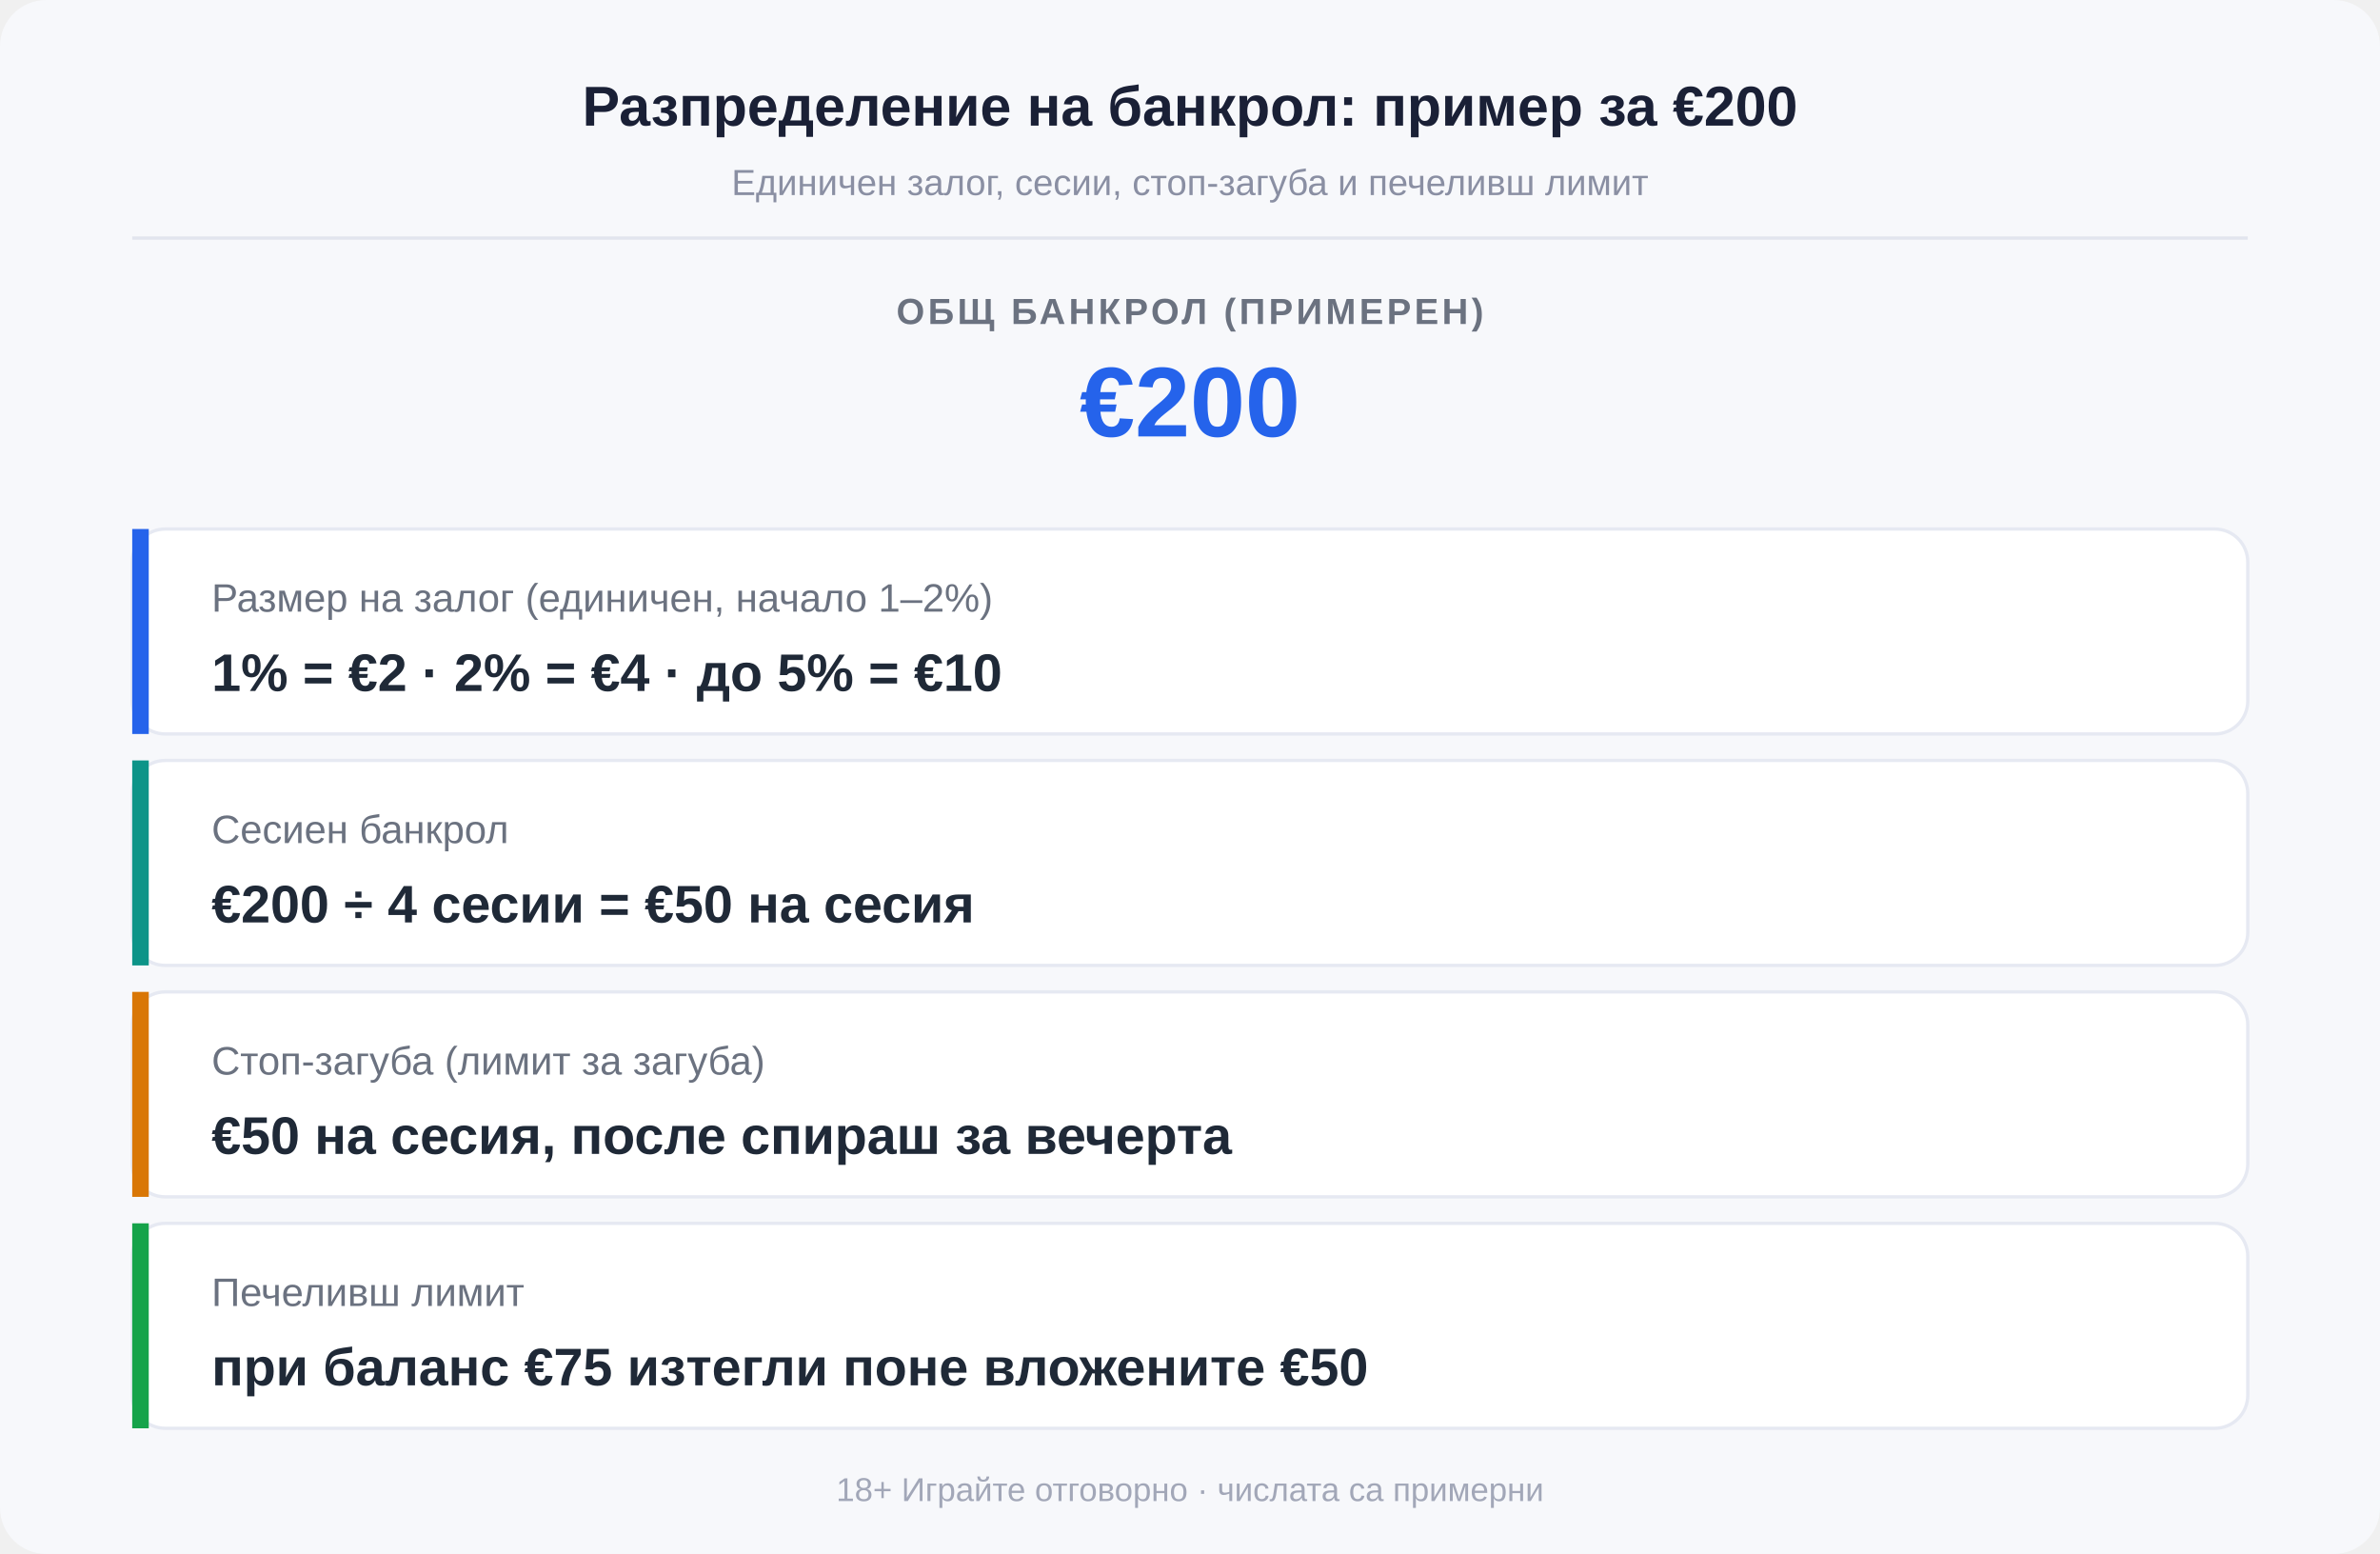
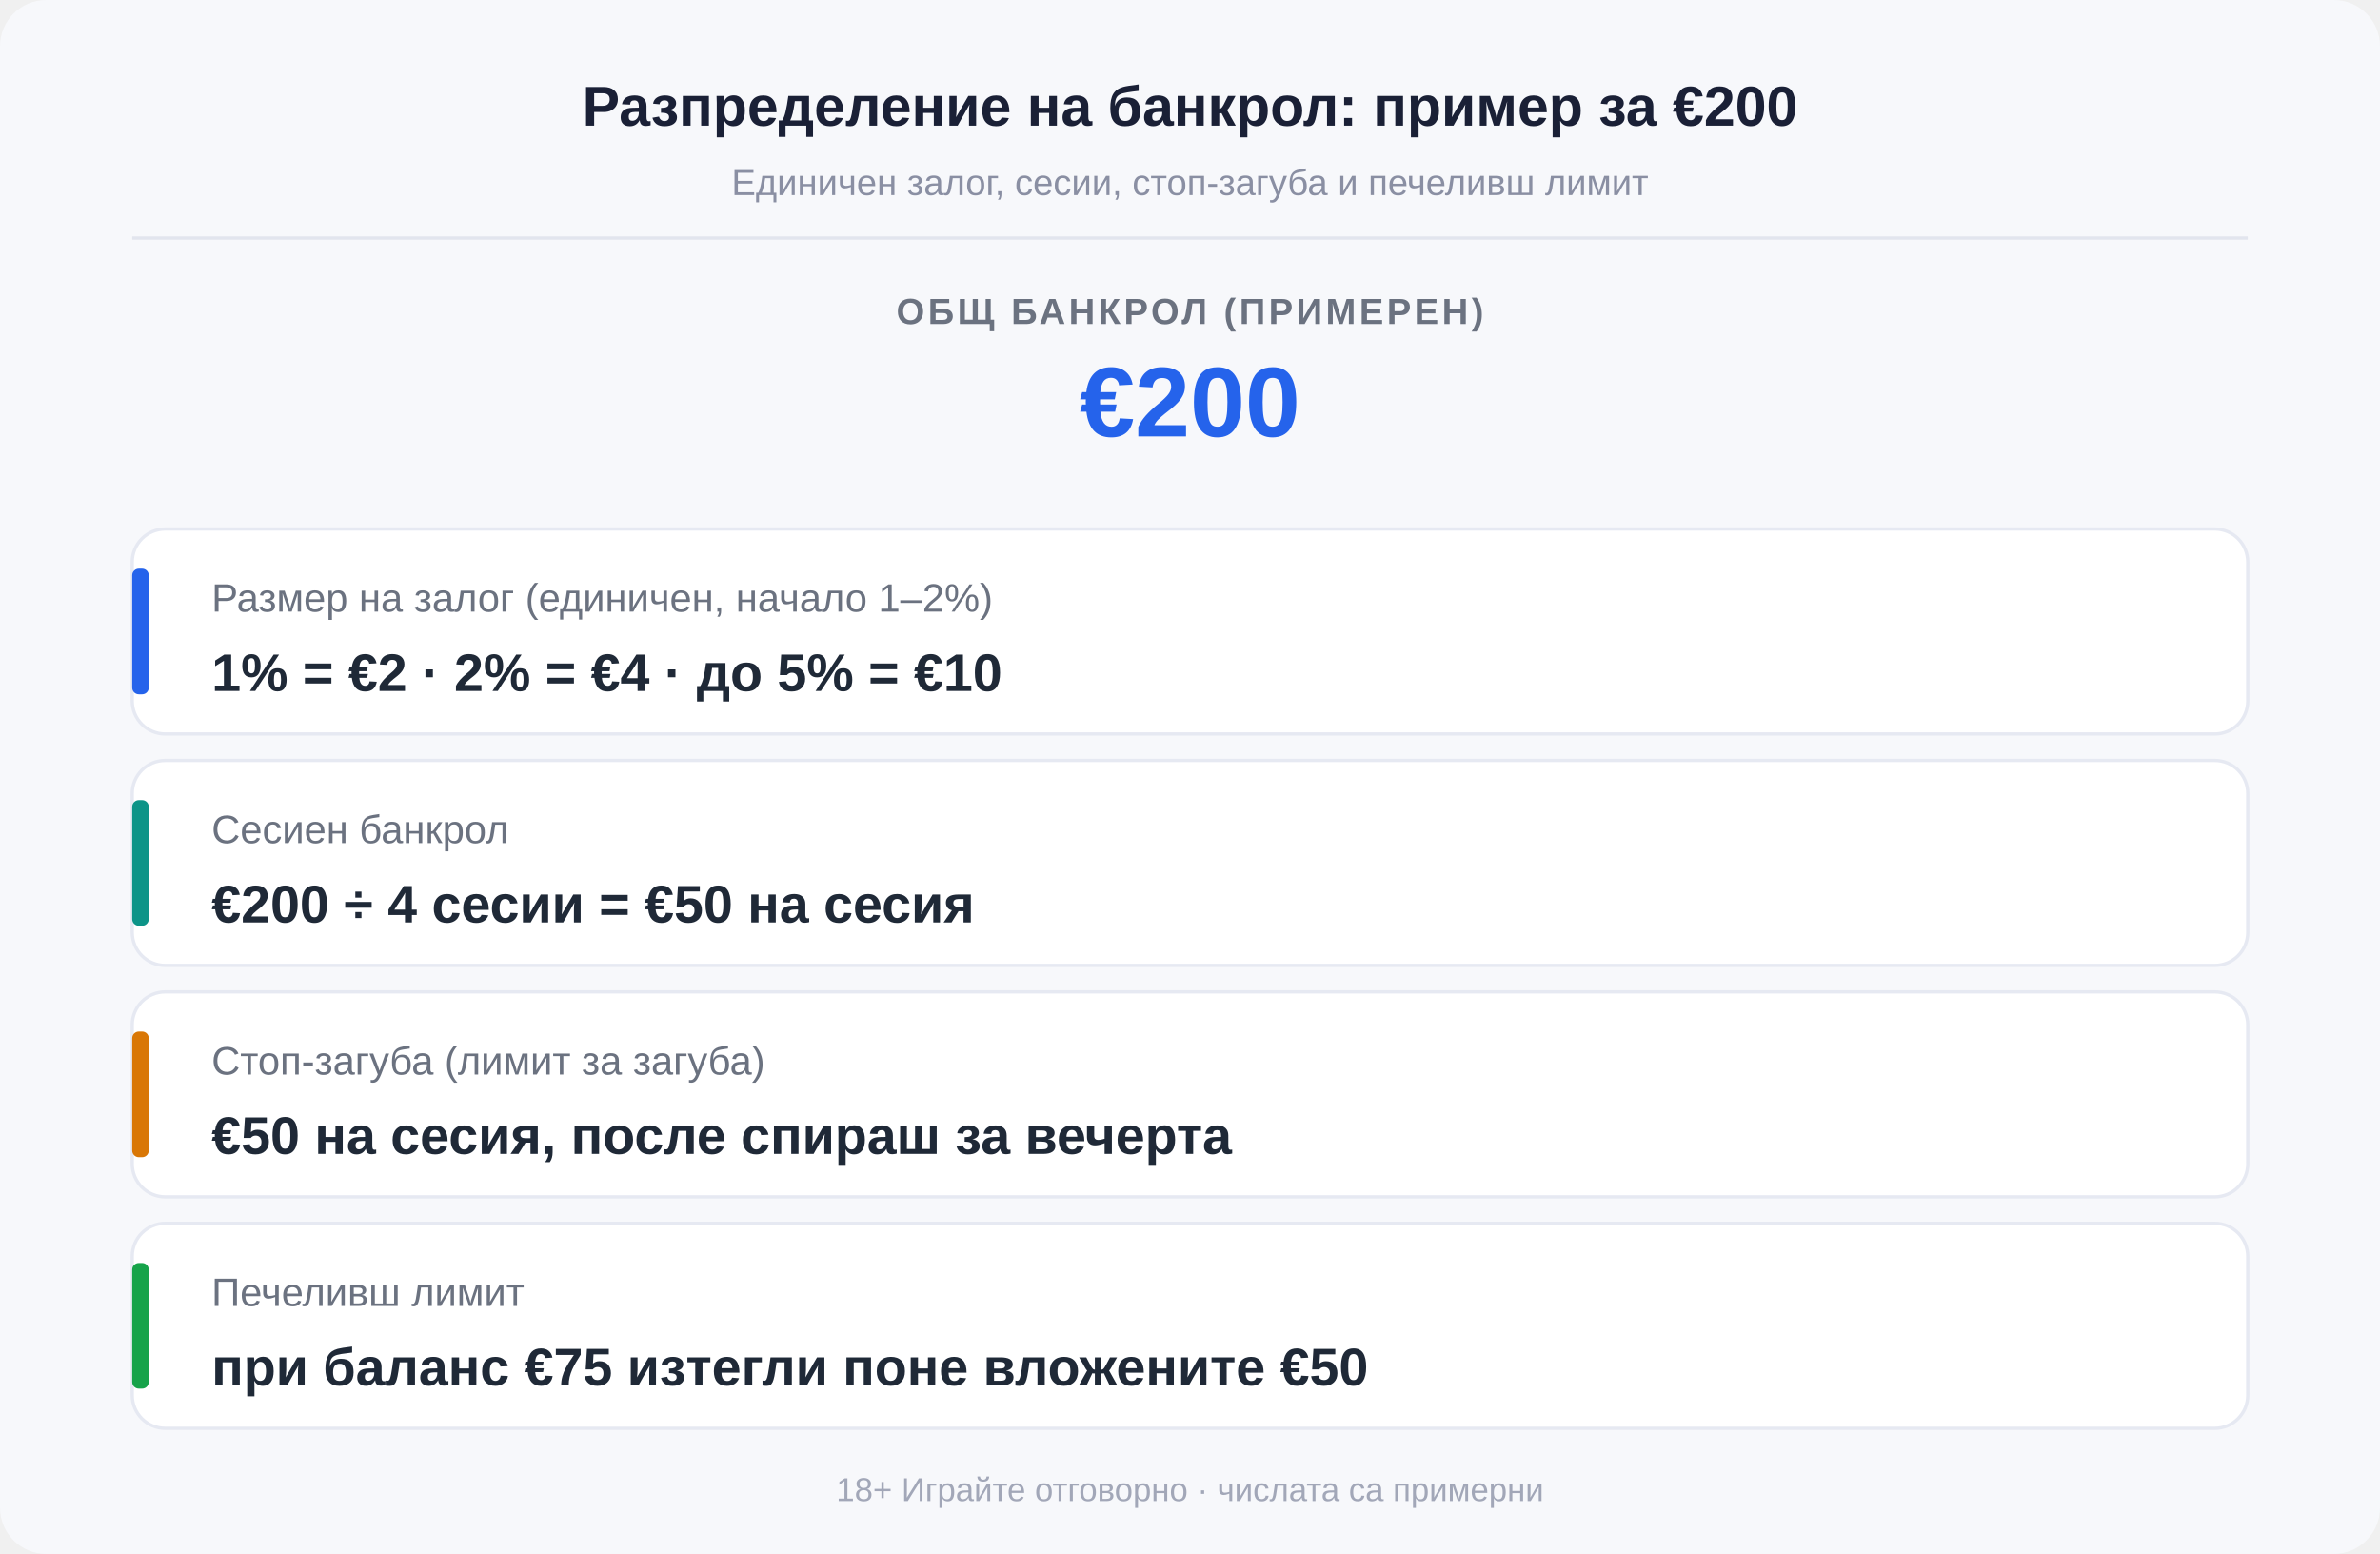
<svg xmlns="http://www.w3.org/2000/svg" viewBox="0 0 720 470" width="720" height="470" role="img" aria-label="Инфографика: разпределение на примерен банкрол от €200 - размер на залог, сесиен банкрол, стоп-загуба и печеливш лимит">
  <defs>
    <style>
      text { font-family: 'Segoe UI', Arial, sans-serif; }
    </style>
  </defs>
  <rect x="0" y="0" width="720" height="470" rx="14" ry="14" fill="#f7f8fb" />
  <text x="360" y="38" text-anchor="middle" font-size="17" font-weight="700" fill="#1a2036">Разпределение на банкрол: пример за €200</text>
  <text x="360" y="59" text-anchor="middle" font-size="11" fill="#8a8fa3">Единичен залог, сесии, стоп-загуба и печеливш лимит</text>
  <line x1="40" y1="72" x2="680" y2="72" stroke="#e2e5ee" stroke-width="1" />
  <text x="360" y="98" text-anchor="middle" font-size="11" font-weight="700" letter-spacing="1" fill="#6b7280">ОБЩ БАНКРОЛ (ПРИМЕРЕН)</text>
  <text x="360" y="132" text-anchor="middle" font-size="30" font-weight="700" fill="#2563eb">€200</text>
  <rect x="40" y="160" width="640" height="62" rx="10" fill="#ffffff" stroke="#e6e9f2" stroke-width="1" />
-   <rect x="40" y="160" width="5" height="62" fill="#2563eb" />
+   <rect x="40" y="172" width="5" height="38" rx="2" fill="#2563eb" />
  <text x="64" y="185" font-size="12" fill="#6b7280">Размер на залог (единичен, начало 1–2%)</text>
  <text x="64" y="209" font-size="16" font-weight="700" fill="#1f2937">1% = €2  ·  2% = €4  ·  до 5% = €10</text>
  <rect x="40" y="230" width="640" height="62" rx="10" fill="#ffffff" stroke="#e6e9f2" stroke-width="1" />
-   <rect x="40" y="230" width="5" height="62" fill="#0d9488" />
+   <rect x="40" y="242" width="5" height="38" rx="2" fill="#0d9488" />
  <text x="64" y="255" font-size="12" fill="#6b7280">Сесиен банкрол</text>
  <text x="64" y="279" font-size="16" font-weight="700" fill="#1f2937">€200 ÷ 4 сесии = €50 на сесия</text>
  <rect x="40" y="300" width="640" height="62" rx="10" fill="#ffffff" stroke="#e6e9f2" stroke-width="1" />
-   <rect x="40" y="300" width="5" height="62" fill="#d97706" />
+   <rect x="40" y="312" width="5" height="38" rx="2" fill="#d97706" />
  <text x="64" y="325" font-size="12" fill="#6b7280">Стоп-загуба (лимит за загуба)</text>
  <text x="64" y="349" font-size="16" font-weight="700" fill="#1f2937">€50 на сесия, после спираш за вечерта</text>
  <rect x="40" y="370" width="640" height="62" rx="10" fill="#ffffff" stroke="#e6e9f2" stroke-width="1" />
-   <rect x="40" y="370" width="5" height="62" fill="#16a34a" />
+   <rect x="40" y="382" width="5" height="38" rx="2" fill="#16a34a" />
  <text x="64" y="395" font-size="12" fill="#6b7280">Печеливш лимит</text>
  <text x="64" y="419" font-size="16" font-weight="700" fill="#1f2937">при баланс €75 изтегли поне вложените €50</text>
  <text x="360" y="454" text-anchor="middle" font-size="10" fill="#a2a7b8">18+ Играйте отговорно · числата са примерни</text>
</svg>
